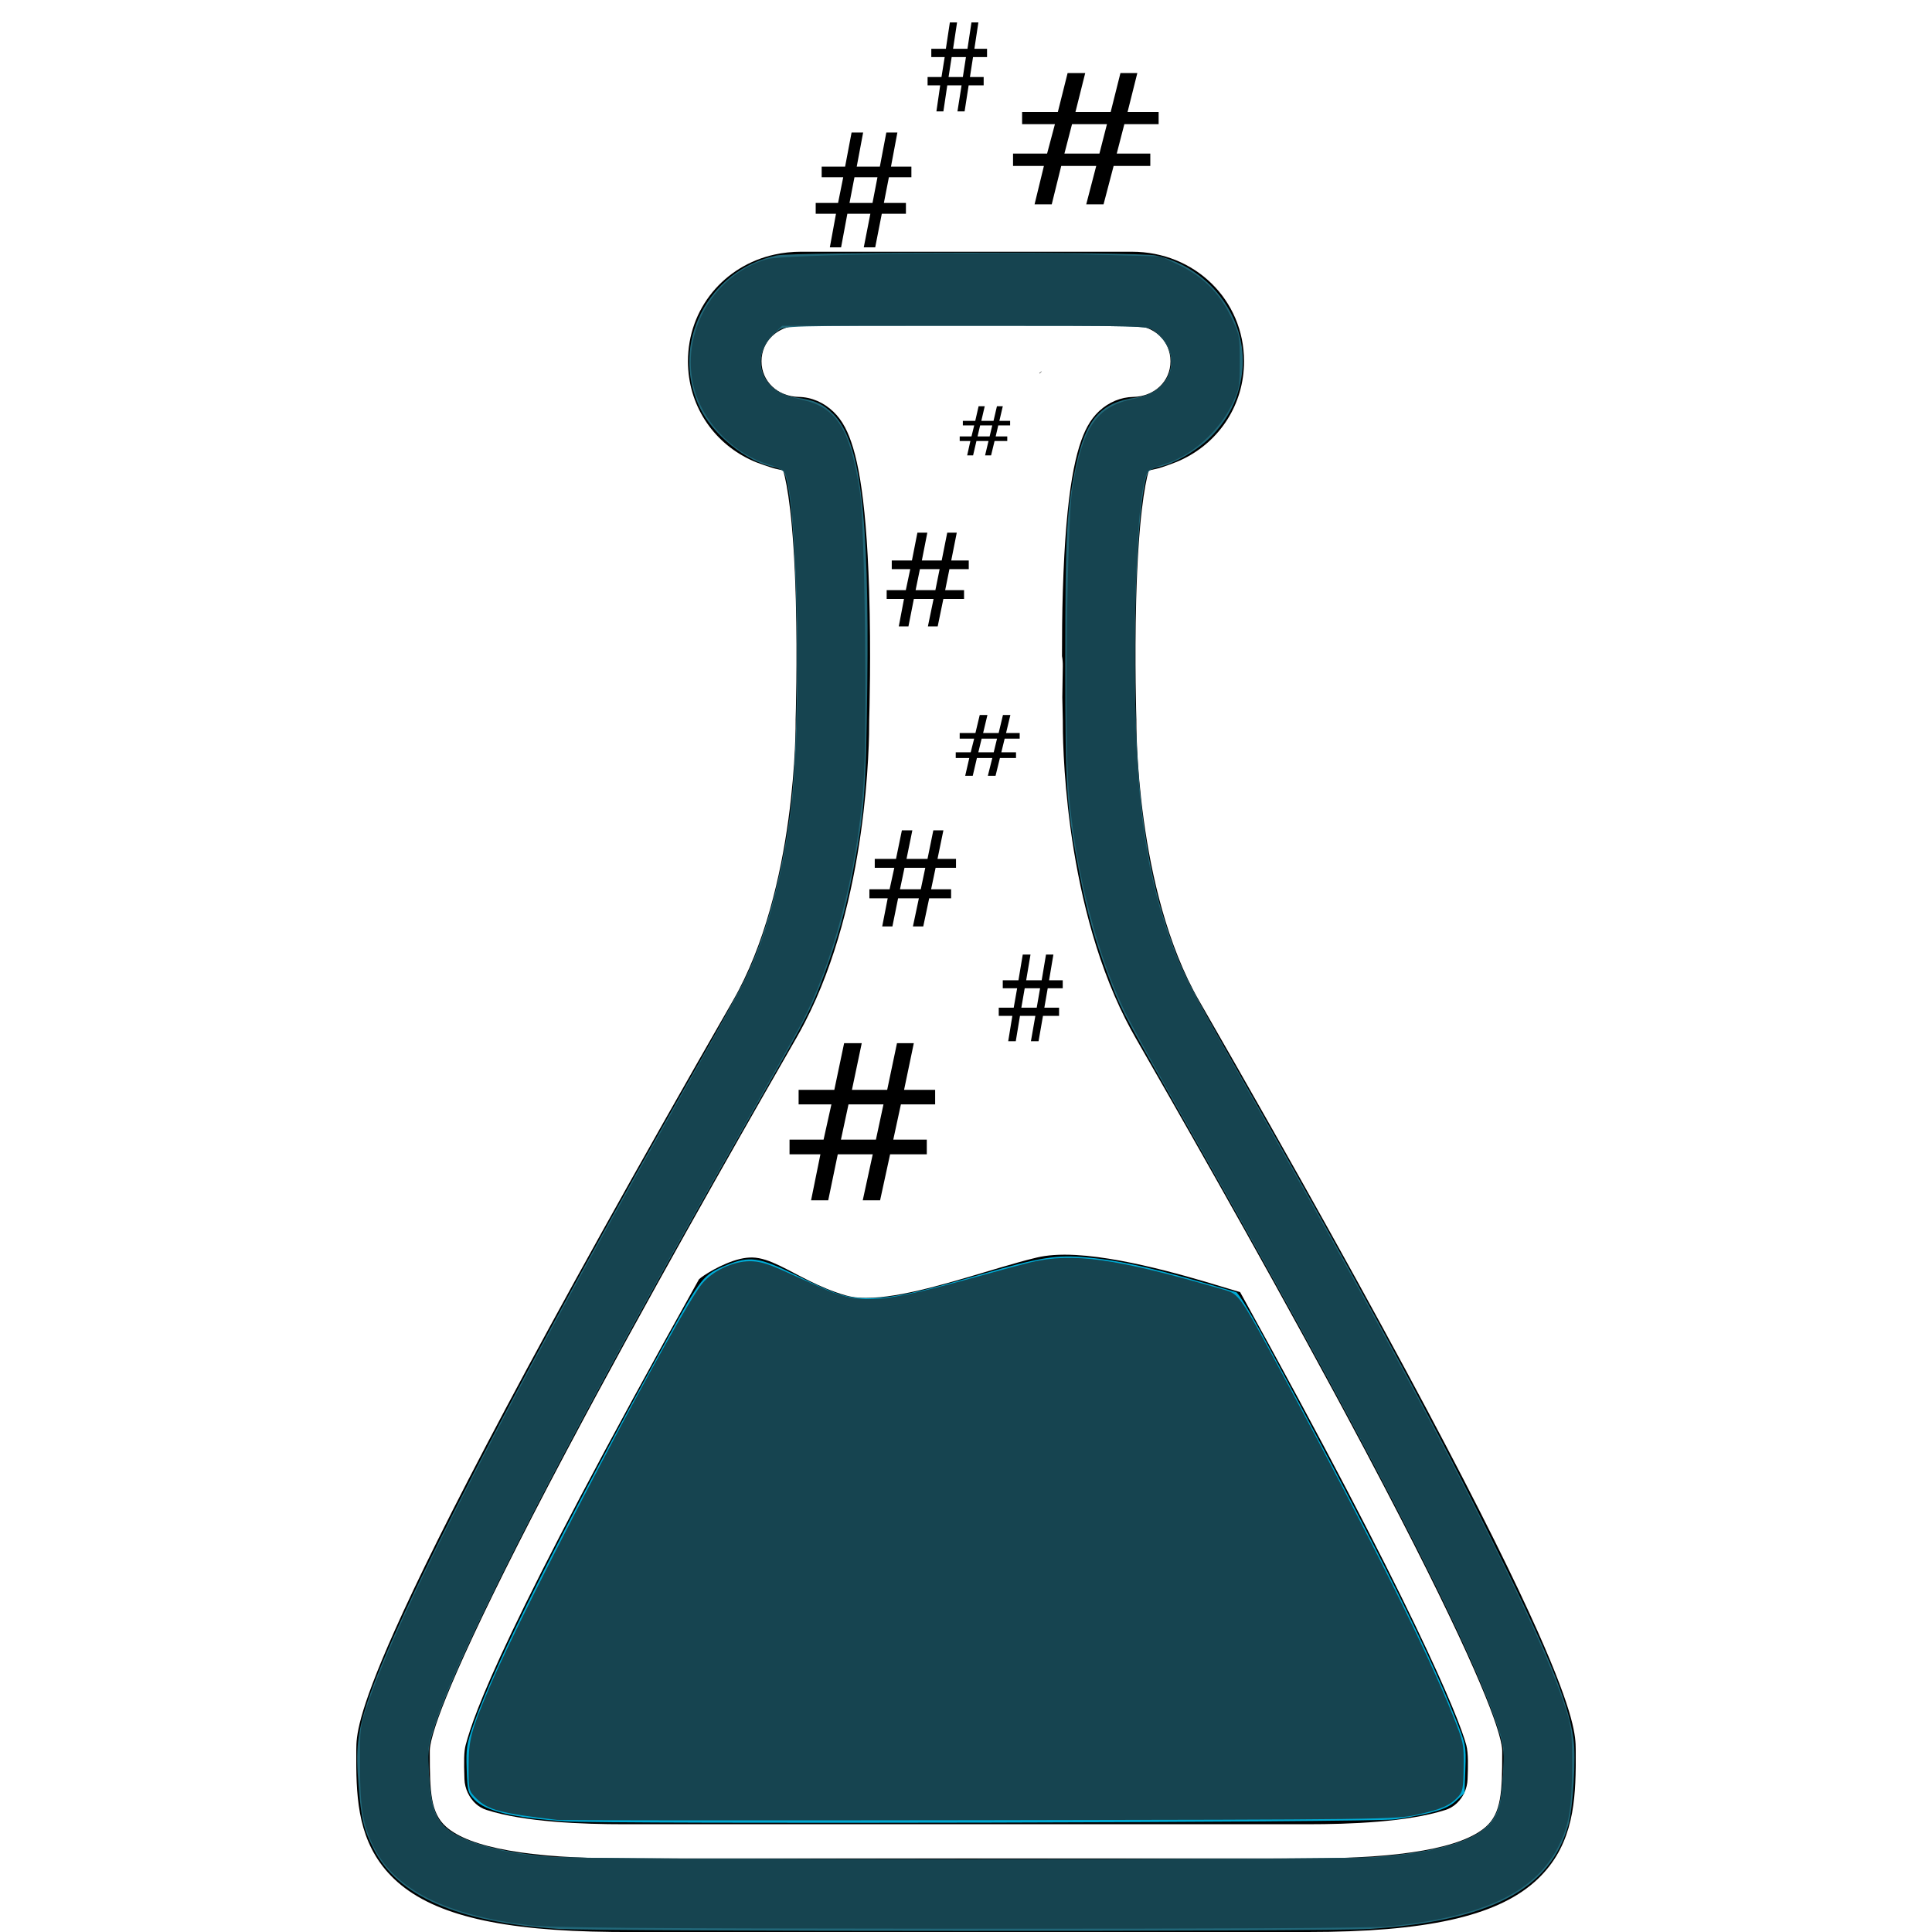
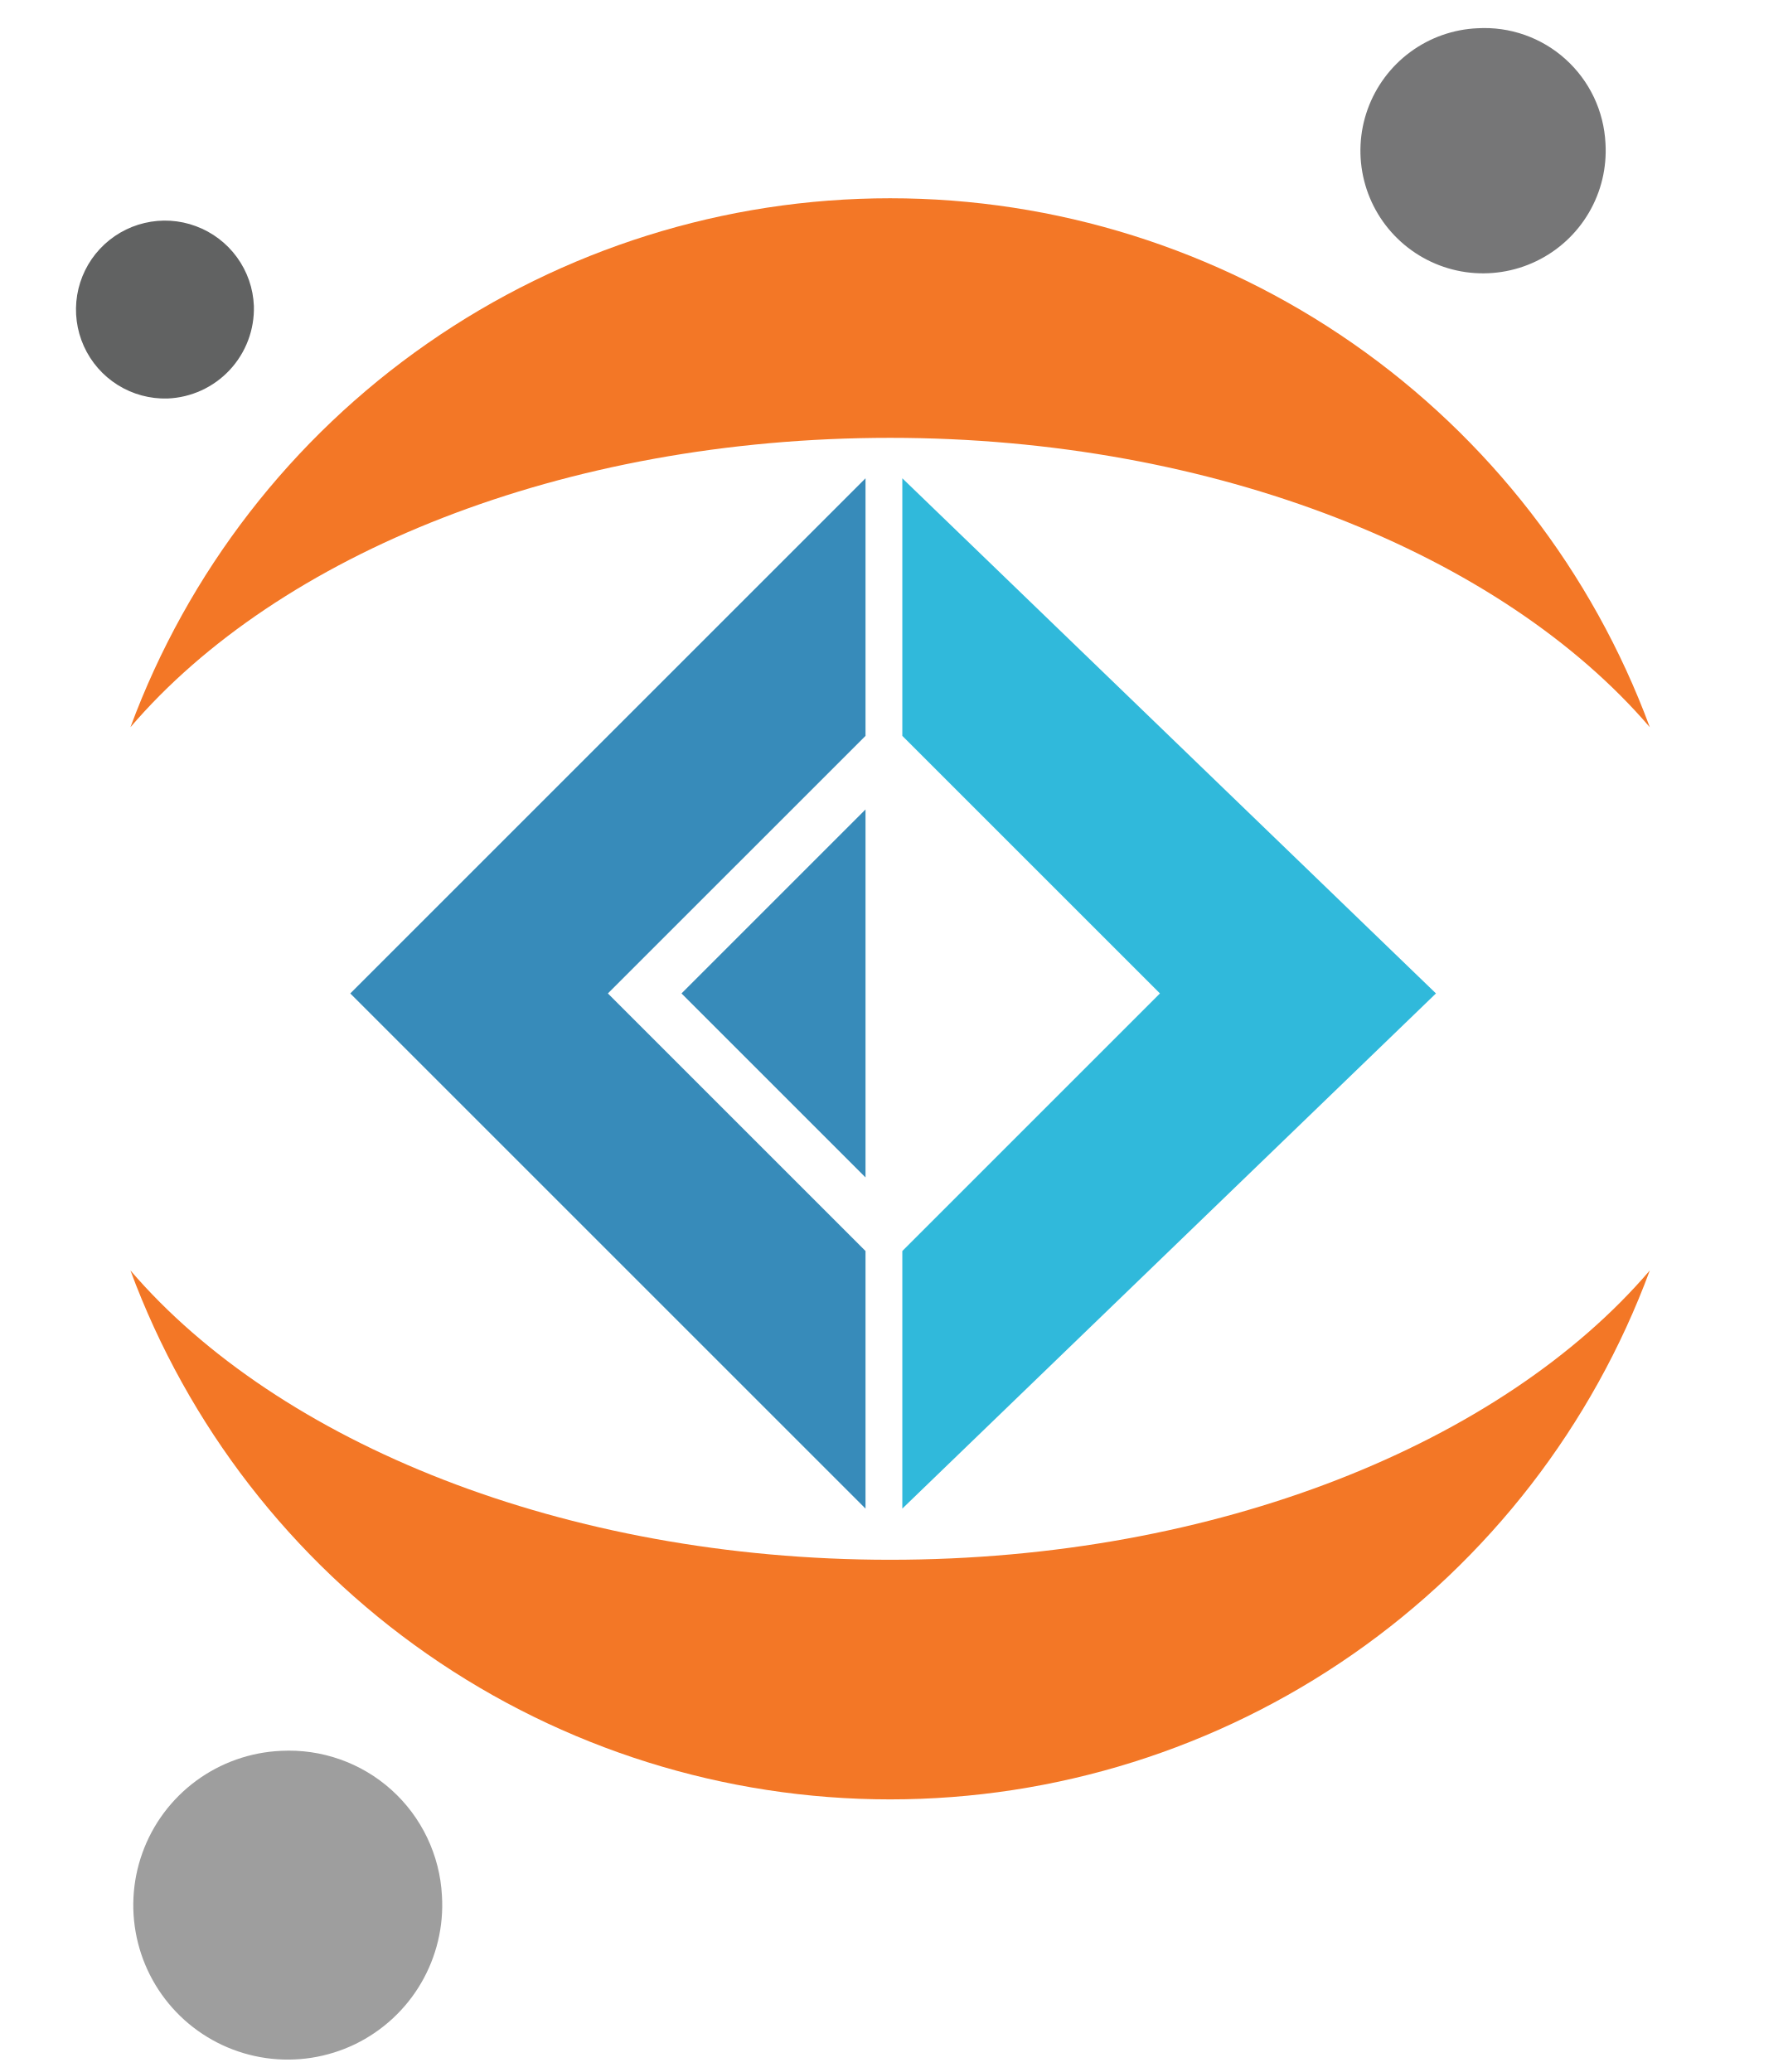
- <svg xmlns="http://www.w3.org/2000/svg" version="1.1" x="0" y="0" width="256" height="256" viewBox="0 0 303.278 480.459" id="svg3745">
-   <defs id="defs3749" />
-   <g id="Layer_2">
-     <path id="path62022" d="m 110.623,62.598 c -2.202,0 -4.57,0.245 -6.607,0.709 -12.47,2.73 -21.523,13.412 -21.523,26.541 0,10.846 6.192,20.032 15.389,24.412 1.103,0.543 2.398,1.034 3.588,1.428 1.153,0.383 2.386,0.833 3.609,1.064 0.364,0.082 0.732,0.159 1.102,0.229 1.002,3.525 2.605,12.167 3.137,32.236 0.405,15.27 -0.039,29.344 -0.047,29.549 l -0.006,0.221 0.002,0.219 c 0.006,0.414 0.424,41.779 -15.596,69.664 -49.65,86.427 -73.127,132.042 -84.123,156.66 -9.411,21.085 -9.503,26.431 -9.533,29.434 l -0.006,0.668 c -0.01,1.113 -0.009,2.213 0,3.314 0.002,0.225 0.003,0.478 0.006,0.705 0.125,9.874 1.185,20.382 10.268,28.389 9.384,8.27 25.893,12.132 53.244,12.402 1.037,0.011 2.215,0.018 3.285,0.018 H 236.59 c 29.25,0 46.663,-3.834 56.404,-12.42 9.09,-8.012 10.146,-18.532 10.27,-28.412 0.003,-0.222 0.006,-0.471 0.008,-0.693 0.009,-1.096 0.009,-2.194 -0.002,-3.303 l -0.006,-0.672 c -0.03,-3 -0.126,-8.337 -9.506,-29.363 -10.983,-24.603 -34.457,-70.222 -84.152,-156.727 -15.939,-27.747 -15.6,-69.14 -15.594,-69.654 l 0.002,-0.223 -0.008,-0.219 c -0.005,-0.158 -0.453,-14.259 -0.047,-29.557 0.531,-20.044 2.131,-28.684 3.131,-32.215 0.555,-0.106 1.101,-0.226 1.645,-0.357 1.193,-0.25 2.395,-0.714 3.521,-1.109 1.153,-0.404 2.413,-0.904 3.484,-1.449 9.005,-4.44 15.043,-13.529 15.043,-24.238 0,-15.281 -12.253,-27.25 -27.896,-27.25 z m 6.773,18.293 h 75.492 c 5.469,0 9.604,3.856 9.604,8.957 0,4.98 -3.976,8.756 -9.268,8.857 -3.075,0.063 -6.04,1.294 -8.404,3.473 -0.097,0.089 -0.193,0.18 -0.287,0.273 -0.912,0.893 -1.819,2.01 -2.676,3.572 -2.877,5.283 -5.356,15.699 -6.131,40.814 -0.182,5.876 -0.219,11.353 -0.215,16.311 0.141,0.777 0.215,1.633 0.199,2.574 -0.042,2.566 -0.073,5.137 -0.119,7.709 0.047,2.632 0.096,4.739 0.119,5.529 0.003,0.076 0.005,0.151 0.006,0.207 -0.033,3.719 -0.003,43.419 15.594,74.287 0.8,1.585 1.645,3.155 2.535,4.705 8.278,14.409 29.393,51.175 49.398,88.223 1.034,1.915 2.066,3.83 3.092,5.746 26.426,49.27 35.196,70.211 37.637,78.412 0.075,0.239 0.144,0.498 0.209,0.715 0.637,2.218 0.792,3.407 0.803,4.037 v 0.678 c -0.002,9.654 -0.205,14.927 -4.086,18.346 -5.907,5.207 -20.748,7.841 -44.203,7.85 H 66.578 c -23.454,-0.009 -38.292,-2.643 -44.199,-7.85 -3.882,-3.421 -4.084,-8.695 -4.086,-18.352 v -0.672 c 0.009,-0.613 0.156,-1.755 0.752,-3.861 0.067,-0.231 0.141,-0.505 0.219,-0.762 2.395,-8.124 11.12,-29.03 37.686,-78.559 0.94,-1.755 1.884,-3.511 2.832,-5.266 20.095,-37.236 41.364,-74.265 49.668,-88.721 0.72,-1.255 1.413,-2.524 2.074,-3.803 15.804,-30.537 16.065,-70.227 16.037,-74.963 -0.001,-0.072 0,-0.145 0,-0.201 0.06,-1.981 0.475,-16.563 -0.012,-32.32 -0.762,-24.71 -3.174,-35.186 -5.988,-40.547 -0.904,-1.708 -1.866,-2.9 -2.832,-3.842 -2.407,-2.345 -5.478,-3.68 -8.674,-3.742 -5.294,-0.1 -9.27,-3.877 -9.27,-8.859 0,-4.998 3.994,-8.789 9.311,-8.885 0.086,-0.047 7.193,-0.072 7.301,-0.072 z" />
-     <path id="path63310" d="m 170.496,92.309 c -0.005,-0.037 -0.326,0.232 -0.631,0.518 0.036,0.016 0.074,0.026 0.109,0.045 0.193,-0.197 0.421,-0.427 0.469,-0.482 0.038,-0.045 0.054,-0.071 0.053,-0.08 z" />
-     <path d="m 85.245,318.126 c 0.914,-0.871 5.692,-3.962 10.189,-5.043 1.054,-0.253 2.113,-0.386 3.123,-0.362 2.093,0.049 4.32,0.867 6.768,2.043 4.482,2.149 9.751,5.484 16.453,7.398 1.903,0.545 4.201,0.697 6.786,0.558 8.994,-0.478 21.365,-4.485 31.834,-7.568 3.158,-0.93 6.142,-1.775 8.807,-2.413 1.317,-0.316 2.756,-0.522 4.285,-0.63 1.695,-0.12 3.534,-0.117 5.476,-0.011 13.868,0.773 32.369,6.71 39.533,8.843 0.491,0.146 0.927,0.274 1.306,0.381 42.786,77.339 54.35,105.563 56.259,112.692 0.534,1.994 0.418,5.568 0.326,7.951 -0.009,0.19 -0.014,0.375 -0.02,0.555 -0.089,2.214 -1.05,4.355 -2.561,5.8 -0.096,0.086 -0.195,0.196 -0.296,0.277 -0.738,0.662 -1.633,1.187 -2.634,1.507 -9.465,3.032 -23.802,3.557 -34.291,3.557 h -169.9 c -10.466,0 -24.822,-0.523 -34.29,-3.556 -0.993,-0.318 -1.879,-0.84 -2.615,-1.493 -1.695,-1.506 -2.789,-3.823 -2.871,-6.151 -0.158,-4.565 -0.122,-6.896 0.298,-8.486 2.133,-7.947 9.212,-28.539 58.035,-115.85" id="path62240" style="fill:#000000" />
-     <text xml:space="preserve" style="font-style:normal;font-weight:normal;font-size:57.697px;line-height:1.25;font-family:sans-serif;letter-spacing:0px;word-spacing:0px;fill:#000000;fill-opacity:1;stroke:none;stroke-width:1.442" x="100.761" y="314.731" id="text3959" transform="scale(1.054366,0.9484373)">
-       <tspan id="tspan3957" x="100.761" y="314.731" style="stroke-width:1.442">#</tspan>
-     </text>
-     <text xml:space="preserve" style="font-style:normal;font-weight:normal;font-size:28.412px;line-height:1.25;font-family:sans-serif;letter-spacing:0px;word-spacing:0px;fill:#000000;fill-opacity:1;stroke:none;stroke-width:0.71" x="169.055" y="243.718" id="text3959-2" transform="scale(0.9412406,1.062428)">
-       <tspan id="tspan3957-9" x="169.055" y="243.718" style="stroke-width:0.71">#</tspan>
-     </text>
-     <text xml:space="preserve" style="font-style:normal;font-weight:normal;font-size:34.807px;line-height:1.25;font-family:sans-serif;letter-spacing:0px;word-spacing:0px;fill:#000000;fill-opacity:1;stroke:none;stroke-width:0.87" x="121.789" y="239.689" id="text3959-8" transform="scale(1.040358,0.9612073)">
-       <tspan id="tspan3957-57" x="121.789" y="239.689" style="stroke-width:0.87">#</tspan>
-     </text>
-     <text xml:space="preserve" style="font-style:normal;font-weight:normal;font-size:40px;line-height:1.25;font-family:sans-serif;letter-spacing:0px;word-spacing:0px;fill:#000000;fill-opacity:1;stroke:none" x="113.262" y="61.517" id="text3959-5">
-       <tspan id="tspan3957-51" x="113.262" y="61.517">#</tspan>
-     </text>
-     <text xml:space="preserve" style="font-style:normal;font-weight:normal;font-size:52.741px;line-height:1.25;font-family:sans-serif;letter-spacing:0px;word-spacing:0px;fill:#000000;fill-opacity:1;stroke:none;stroke-width:1.319" x="140.295" y="58.61" id="text3959-68" transform="scale(1.153436,0.866975)">
-       <tspan id="tspan3957-1" x="140.295" y="58.61" style="stroke-width:1.319">#</tspan>
-     </text>
-     <text xml:space="preserve" style="font-style:normal;font-weight:normal;font-size:27.756px;line-height:1.25;font-family:sans-serif;letter-spacing:0px;word-spacing:0px;fill:#000000;fill-opacity:1;stroke:none;stroke-width:0.694" x="158.024" y="24.799" id="text3959-7" transform="scale(0.8952517,1.117004)">
-       <tspan id="tspan3957-4" x="158.024" y="24.799" style="stroke-width:0.694">#</tspan>
-     </text>
-     <text xml:space="preserve" style="font-style:normal;font-weight:normal;font-size:23.804px;line-height:1.25;font-family:sans-serif;letter-spacing:0px;word-spacing:0px;fill:#000000;fill-opacity:1;stroke:none;stroke-width:0.595" x="132.112" y="216.742" id="text3959-54" transform="scale(1.123425,0.8901353)">
-       <tspan id="tspan3957-0" x="132.112" y="216.742" style="stroke-width:0.595">#</tspan>
-     </text>
-     <text xml:space="preserve" style="font-style:normal;font-weight:normal;font-size:33.468px;line-height:1.25;font-family:sans-serif;letter-spacing:0px;word-spacing:0px;fill:#000000;fill-opacity:1;stroke:none;stroke-width:0.837" x="127.801" y="159.721" id="text3959-54-0" transform="scale(1.025398,0.9752314)">
-       <tspan id="tspan3957-0-4" x="127.801" y="159.721" style="stroke-width:0.837">#</tspan>
-     </text>
-     <text xml:space="preserve" style="font-style:normal;font-weight:normal;font-size:18.977px;line-height:1.25;font-family:sans-serif;letter-spacing:0px;word-spacing:0px;fill:#000000;fill-opacity:1;stroke:none;stroke-width:0.474" x="134.758" y="125.683" id="text3959-8-5" transform="scale(1.109788,0.9010727)">
-       <tspan id="tspan3957-57-4" x="134.758" y="125.683" style="stroke-width:0.474">#</tspan>
-     </text>
-     <path style="fill:#00aad4;stroke-width:0.595" d="m 51.864,452.929 c -12.713,-0.879 -19.762,-2.56 -22.437,-5.35 -1.675,-1.747 -1.777,-2.146 -1.96,-7.603 -0.175,-5.229 -0.018,-6.253 1.701,-11.112 5.513,-15.58 22.157,-48.726 48.025,-95.641 8.66,-15.706 9.059,-16.204 14.919,-18.614 5.652,-2.325 8.105,-1.98 17.037,2.399 10.338,5.068 12.73,5.834 18.193,5.826 5.983,-0.008 11.733,-1.218 27.829,-5.855 15.27,-4.399 18.886,-4.976 26.681,-4.26 8.682,0.798 17.014,2.742 36.979,8.626 0.491,0.145 3.3,4.707 6.244,10.139 26.632,49.148 41.008,77.667 48.137,95.491 2.793,6.982 2.811,7.074 2.609,12.98 l -0.203,5.948 -2.16,1.978 c -2.244,2.055 -5.582,3.065 -15.084,4.562 -4.94,0.778 -195.795,1.226 -206.511,0.485 z" id="path4063" />
-     <path style="fill:#216778;stroke-width:0.595" d="M 50.178,479.679 C 25.123,477.992 10.247,471.529 4.305,459.749 1.805,454.793 1.27,452.518 0.557,443.831 -0.155,435.147 0.293,430.911 2.707,423.477 9.736,401.837 40.771,342.006 85.806,263.273 c 4.579,-8.006 9.495,-16.958 10.925,-19.895 4.978,-10.229 9.104,-25.379 11.183,-41.067 2.916,-22.006 1.904,-78.148 -1.528,-84.814 -0.275,-0.534 -1.425,-1.145 -2.556,-1.357 -6.759,-1.268 -15.239,-8.096 -18.429,-14.838 -7.427,-15.7 1.942,-34.187 19.144,-37.774 4.375,-0.912 89.803,-0.914 94.19,-0.002 14.065,2.924 23.741,16.672 21.389,30.391 -0.954,5.566 -3.119,9.916 -7.044,14.155 -3.389,3.661 -9.539,7.301 -13.63,8.068 -1.131,0.212 -2.281,0.823 -2.556,1.357 -2.381,4.623 -3.937,36.293 -3.042,61.921 0.797,22.835 3.247,38.4 8.396,53.334 3.006,8.718 4.831,12.307 17.886,35.18 26.396,46.248 45.766,81.918 60.751,111.876 15.118,30.224 20.528,43.271 21.833,52.659 0.649,4.67 -0.106,17.15 -1.293,21.372 -4.519,16.068 -19.298,23.807 -49.385,25.861 -9.945,0.679 -191.743,0.661 -201.86,-0.02 z M 253.023,461.835 c 14.617,-1.089 24.242,-3.697 28.179,-7.633 2.694,-2.694 3.504,-5.312 4.005,-12.948 0.34,-5.193 0.218,-6.552 -0.936,-10.372 -6.208,-20.558 -34.337,-74.945 -82.39,-159.297 -11.514,-20.212 -11.948,-21.059 -15.062,-29.434 -3.228,-8.682 -5.083,-15.294 -6.893,-24.576 -3.363,-17.25 -3.591,-20.614 -3.601,-53.32 -0.01,-31.462 0.326,-37.54 2.684,-48.576 2.446,-11.452 6.16,-15.628 14.954,-16.815 9.171,-1.238 11.8,-11.123 4.423,-16.631 -1.625,-1.213 -2.119,-1.226 -46.747,-1.226 -44.834,0 -45.115,0.007 -46.783,1.244 -7.383,5.47 -4.724,15.374 4.46,16.613 4.708,0.635 6.734,1.525 9.277,4.072 6.772,6.783 9.007,24.59 8.493,67.658 -0.318,26.619 -0.7,31.426 -3.733,46.983 -1.81,9.282 -3.665,15.895 -6.893,24.575 -3.145,8.455 -4.179,10.475 -15.472,30.213 -45.775,80.011 -75.81,138.086 -81.978,158.513 -1.157,3.831 -1.276,5.171 -0.932,10.492 0.497,7.694 1.609,11.045 4.436,13.377 4.198,3.463 14.06,6.097 26.319,7.031 10.032,0.764 194.015,0.817 204.191,0.058 z" id="path4065" />
-     <path style="fill:#164450;stroke-width:0.595" d="m 49.958,452.579 c -13.931,-1.609 -17.237,-2.48 -20.037,-5.28 -1.964,-1.964 -1.964,-1.965 -1.964,-7.988 0,-6.705 0.51,-8.659 5.084,-19.459 8.82,-20.826 47.49,-94.225 53.09,-100.767 2.688,-3.14 7.615,-5.422 11.741,-5.439 2.207,-0.009 4.328,0.571 7.879,2.154 2.672,1.191 6.962,3.105 9.532,4.252 10.207,4.556 14.609,4.236 40.519,-2.949 5.069,-1.406 10.421,-2.84 11.893,-3.187 10.579,-2.496 21.235,-0.991 47.928,6.769 4.044,1.176 3.928,1.006 15.83,23.147 21.216,39.468 35.054,67.217 41.194,82.606 2.756,6.906 2.826,7.241 2.747,13.049 -0.073,5.291 -0.232,6.121 -1.415,7.388 -1.993,2.134 -4.234,3.106 -10.203,4.426 -5.276,1.166 -7.779,1.197 -108.568,1.356 -56.742,0.089 -104.104,0.054 -105.249,-0.078 z" id="path4067" />
-     <path style="fill:#164450;stroke-width:0.595" d="M 42.935,478.763 C 22.374,476.273 9.783,469.974 4.491,459.532 1.689,454.001 0.978,449.947 0.938,439.27 0.901,429.477 0.905,429.446 3.073,423.19 10.859,400.719 36.287,351.314 78.502,276.639 c 16.527,-29.236 19.475,-34.838 22,-41.803 4.032,-11.124 7.197,-26.218 8.263,-39.405 2.135,-26.41 0.679,-74.54 -2.366,-78.21 -0.355,-0.428 -2.029,-1.182 -3.718,-1.674 -8.058,-2.349 -15.511,-9.508 -18.195,-17.475 -4.645,-13.788 3.596,-29.5 17.634,-33.621 3.957,-1.162 54.072,-1.883 80.44,-1.157 l 17.542,0.483 4.499,2.141 c 5.931,2.823 10.139,7.028 12.976,12.969 2.065,4.325 2.148,4.752 2.148,11.04 0,6.11 -0.124,6.803 -1.882,10.513 -3.279,6.922 -10.319,13.097 -17.217,15.102 -1.705,0.496 -3.366,1.223 -3.692,1.617 -1.994,2.409 -3.294,20.286 -3.318,45.61 -0.032,34.091 2.174,52.154 8.617,70.548 2.675,7.637 6.28,14.531 23.71,45.347 41.738,73.792 68.234,125.57 74.742,146.06 1.567,4.934 1.691,6.016 1.664,14.547 -0.033,10.37 -0.762,14.694 -3.345,19.821 -5.829,11.571 -18.812,17.665 -42.624,20.008 -3.939,0.387 -42.294,0.583 -106.438,0.542 C 69.028,479.589 48.362,479.42 42.935,478.763 Z M 254.51,461.853 c 18.614,-1.597 27.669,-5.345 29.74,-12.309 0.367,-1.235 0.816,-5.19 0.998,-8.787 0.311,-6.163 0.226,-6.85 -1.471,-11.893 -7.171,-21.311 -33.828,-72.873 -77.621,-150.143 -6.209,-10.956 -12.666,-22.596 -14.348,-25.866 -7.331,-14.256 -13.128,-36.61 -14.664,-56.542 -1.027,-13.331 -0.372,-66.629 0.916,-74.518 2.554,-15.646 5.947,-20.684 15.218,-22.597 4.096,-0.845 6.784,-2.447 8.313,-4.955 2.373,-3.892 1.061,-8.858 -3.169,-11.992 -1.669,-1.237 -1.945,-1.244 -47.085,-1.244 h -45.406 l -1.876,1.784 c -3.719,3.537 -4.599,7.792 -2.368,11.452 1.598,2.621 4.132,4.046 9.195,5.173 8.604,1.914 11.934,7.227 14.363,22.918 1.245,8.039 1.877,59.516 0.896,72.957 -1.577,21.613 -7.595,44.505 -15.68,59.645 -1.659,3.107 -7.961,14.345 -14.004,24.974 -26.008,45.744 -44.402,79.73 -58.894,108.817 -10.419,20.912 -15.068,31.243 -18.061,40.137 -1.697,5.043 -1.782,5.729 -1.471,11.893 0.391,7.756 1.071,10.356 3.401,13.01 3.46,3.94 13.792,7.115 26.09,8.017 10.197,0.748 198.344,0.811 206.987,0.069 z" id="path4069" />
+ <svg xmlns="http://www.w3.org/2000/svg" xmlns:xlink="http://www.w3.org/1999/xlink" id="svg96" version="2.0" viewBox="0 0 44 51" height="51" width="44">
+   <g transform="translate(-1640,-2453)" id="g75" style="mix-blend-mode:normal">
+     <g id="g53" style="mix-blend-mode:normal">
+       <g id="path16 fill" style="mix-blend-mode:normal">
+         <use xlink:href="#path7_fill" transform="translate(1673.48,2453.69)" fill="#767677" style="mix-blend-mode:normal" id="use50" x="0" y="0" width="100%" height="100%" />
+       </g>
+     </g>
+     <g id="g58" style="mix-blend-mode:normal">
+       <g id="path17 fill" style="mix-blend-mode:normal">
+         <use xlink:href="#path8_fill" transform="translate(1643.21,2484.27)" fill="#f37726" style="mix-blend-mode:normal" id="use55" x="0" y="0" width="100%" height="100%" />
+       </g>
+     </g>
+     <g id="g63" style="mix-blend-mode:normal">
+       <g id="path18 fill" style="mix-blend-mode:normal">
+         <use xlink:href="#path9_fill" transform="translate(1643.21,2457.88)" fill="#f37726" style="mix-blend-mode:normal" id="use60" x="0" y="0" width="100%" height="100%" />
+       </g>
+     </g>
+     <g id="g68" style="mix-blend-mode:normal">
+       <g id="path19 fill" style="mix-blend-mode:normal">
+         <use xlink:href="#path10_fill" transform="translate(1643.28,2496.09)" fill="#9e9e9e" style="mix-blend-mode:normal" id="use65" x="0" y="0" width="100%" height="100%" />
+       </g>
+     </g>
+     <g id="g73" style="mix-blend-mode:normal">
+       <g id="path20 fill" style="mix-blend-mode:normal">
+         <use xlink:href="#path11_fill" transform="translate(1641.87,2458.43)" fill="#616262" style="mix-blend-mode:normal" id="use70" x="0" y="0" width="100%" height="100%" />
+       </g>
+     </g>
+   </g>
+   <defs id="defs94">
+     <path d="M 1.745 5.475C 1.745 7.033 1.62 7.541 1.3 7.915C 0.943 8.236 0.48 8.414 0 8.413L 0.125 9.304C 0.869 9.314 1.591 9.051 2.155 8.565C 2.458 8.195 2.683 7.768 2.818 7.309C 2.953 6.85 2.993 6.369 2.938 5.894L 2.938 0L 1.745 0L 1.745 5.44L 1.745 5.475Z" id="path0_fill" />
+     <path d="M 5.502 4.763C 5.502 5.431 5.502 6.027 5.555 6.544L 4.496 6.544L 4.425 5.484C 4.203 5.859 3.886 6.169 3.506 6.381C 3.126 6.594 2.697 6.702 2.261 6.695C 1.229 6.695 0 6.134 0 3.846L 0 0.045L 1.193 0.045L 1.193 3.606C 1.193 4.843 1.576 5.671 2.653 5.671C 2.875 5.674 3.095 5.632 3.3 5.548C 3.505 5.464 3.691 5.34 3.848 5.184C 4.005 5.027 4.129 4.84 4.213 4.635C 4.296 4.43 4.338 4.21 4.336 3.989L 4.336 0L 5.529 0L 5.529 4.727L 5.502 4.763Z" id="path1_fill" />
+     <path d="M 0.053 2.273C 0.053 1.445 0.053 0.768 0 0.154L 1.068 0.154L 1.122 1.267C 1.36 0.865 1.702 0.535 2.113 0.312C 2.524 0.089 2.988 -0.018 3.454 0.002C 5.039 0.002 6.232 1.329 6.232 3.305C 6.232 5.638 4.799 6.795 3.25 6.795C 2.853 6.813 2.459 6.728 2.105 6.549C 1.751 6.369 1.449 6.102 1.229 5.772L 1.229 5.772L 1.229 9.333L 0.053 9.333L 0.053 2.299L 0.053 2.273ZM 1.229 4.009C 1.232 4.17 1.25 4.331 1.282 4.489C 1.383 4.885 1.613 5.235 1.935 5.485C 2.258 5.735 2.655 5.87 3.063 5.869C 4.318 5.869 5.057 4.846 5.057 3.359C 5.057 2.059 4.362 0.946 3.107 0.946C 2.61 0.987 2.145 1.207 1.8 1.566C 1.454 1.925 1.251 2.398 1.229 2.896L 1.229 4.009Z" id="path2_fill" />
+     <path d="M 1.318 0.018L 2.751 3.855C 2.902 4.282 3.063 4.799 3.169 5.182C 3.294 4.79 3.428 4.291 3.588 3.828L 4.888 0.018L 6.143 0.018L 4.362 4.647C 3.472 6.873 2.929 8.022 2.11 8.716C 1.697 9.093 1.194 9.357 0.65 9.482L 0.356 8.485C 0.737 8.359 1.09 8.163 1.398 7.906C 1.832 7.552 2.177 7.1 2.404 6.588C 2.452 6.499 2.486 6.403 2.502 6.303C 2.492 6.196 2.465 6.091 2.422 5.992L 0 0L 1.3 0L 1.318 0.018Z" id="path3_fill" />
+     <path d="M 2.19 0L 2.19 1.87L 3.9 1.87L 3.9 2.76L 2.19 2.76L 2.19 6.268C 2.19 7.069 2.422 7.532 3.08 7.532C 3.314 7.536 3.548 7.509 3.775 7.452L 3.828 8.342C 3.488 8.46 3.129 8.514 2.769 8.502C 2.53 8.517 2.292 8.48 2.069 8.394C 1.846 8.308 1.644 8.175 1.478 8.004C 1.115 7.519 0.95 6.914 1.015 6.312L 1.015 2.751L 0 2.751L 0 1.861L 1.033 1.861L 1.033 0.276L 2.19 0Z" id="path4_fill" />
+     <path d="M 1.177 3.579C 1.153 3.881 1.195 4.185 1.299 4.469C 1.404 4.753 1.569 5.011 1.783 5.225C 1.997 5.44 2.256 5.605 2.54 5.709C 2.824 5.814 3.128 5.856 3.43 5.831C 4.04 5.845 4.647 5.73 5.21 5.493L 5.415 6.383C 4.724 6.668 3.981 6.805 3.234 6.784C 2.798 6.814 2.361 6.749 1.953 6.594C 1.545 6.439 1.175 6.198 0.869 5.887C 0.563 5.576 0.328 5.202 0.18 4.791C 0.031 4.381 -0.026 3.943 0.011 3.508C 0.011 1.549 1.177 0 3.082 0C 5.219 0 5.753 1.87 5.753 3.063C 5.765 3.246 5.765 3.431 5.753 3.615L 1.15 3.615L 1.177 3.579ZM 4.667 2.689C 4.701 2.451 4.684 2.208 4.617 1.977C 4.55 1.746 4.434 1.533 4.277 1.35C 4.12 1.168 3.926 1.022 3.707 0.921C 3.489 0.82 3.252 0.767 3.011 0.766C 2.522 0.801 2.064 1.018 1.726 1.374C 1.388 1.729 1.196 2.198 1.186 2.689L 4.667 2.689Z" id="path5_fill" />
+     <path d="M 0.053 2.192C 0.053 1.427 0.053 0.768 0 0.162L 1.068 0.162L 1.068 1.436L 1.122 1.436C 1.234 1.043 1.466 0.694 1.785 0.439C 2.104 0.184 2.494 0.034 2.902 0.011C 3.015 -0.004 3.128 -0.004 3.241 0.011L 3.241 1.124C 3.105 1.108 2.967 1.108 2.831 1.124C 2.427 1.14 2.042 1.302 1.749 1.58C 1.456 1.859 1.274 2.235 1.238 2.637C 1.204 2.82 1.186 3.004 1.184 3.189L 1.184 6.653L 0.009 6.653L 0.009 2.201L 0.053 2.192Z" id="path6_fill" />
+     <path d="M 6.031 2.836C 6.067 3.434 5.925 4.029 5.622 4.546C 5.319 5.063 4.869 5.478 4.329 5.738C 3.789 5.999 3.184 6.092 2.591 6.008C 1.998 5.923 1.443 5.663 0.998 5.262C 0.553 4.861 0.237 4.337 0.091 3.755C -0.055 3.174 -0.025 2.563 0.178 1.999C 0.381 1.435 0.747 0.944 1.229 0.589C 1.712 0.234 2.289 0.03 2.888 0.005C 3.28 -0.017 3.673 0.039 4.044 0.17C 4.415 0.301 4.756 0.503 5.048 0.767C 5.34 1.03 5.577 1.348 5.746 1.703C 5.914 2.058 6.011 2.443 6.031 2.836L 6.031 2.836Z" id="path7_fill" />
+     <path d="M 18.696 7.122C 10.684 7.122 3.641 4.247 0 0C 1.413 3.82 3.962 7.116 7.305 9.444C 10.647 11.772 14.623 13.02 18.696 13.02C 22.77 13.02 26.745 11.772 30.088 9.444C 33.43 7.116 35.98 3.82 37.392 4.0486e-13C 33.76 4.247 26.744 7.122 18.696 7.122Z" id="path8_fill" />
+     <path d="M 18.696 5.897C 26.709 5.897 33.751 8.773 37.392 13.02C 35.98 9.199 33.43 5.903 30.088 3.576C 26.745 1.248 22.77 4.0486e-13 18.696 0C 14.623 4.0486e-13 10.647 1.248 7.305 3.576C 3.962 5.903 1.413 9.199 0 13.02C 3.641 8.764 10.648 5.897 18.696 5.897Z" id="path9_fill" />
+     <path d="M 7.596 3.567C 7.643 4.32 7.464 5.07 7.083 5.722C 6.703 6.373 6.136 6.897 5.457 7.226C 4.777 7.554 4.015 7.673 3.268 7.567C 2.52 7.461 1.822 7.135 1.26 6.631C 0.699 6.126 0.3 5.466 0.116 4.734C -0.069 4.002 -0.032 3.232 0.223 2.521C 0.477 1.81 0.938 1.192 1.545 0.744C 2.153 0.296 2.88 0.039 3.634 0.005C 4.128 -0.021 4.622 0.05 5.089 0.215C 5.555 0.379 5.985 0.634 6.353 0.965C 6.721 1.296 7.02 1.696 7.233 2.142C 7.446 2.589 7.57 3.073 7.596 3.567L 7.596 3.567Z" id="path10_fill" />
+     <path d="M 2.251 4.379C 1.819 4.391 1.393 4.275 1.027 4.046C 0.661 3.817 0.371 3.484 0.194 3.091C 0.016 2.697 -0.041 2.259 0.029 1.833C 0.1 1.407 0.294 1.011 0.589 0.696C 0.884 0.38 1.266 0.158 1.686 0.059C 2.106 -0.041 2.546 -0.014 2.951 0.137C 3.356 0.287 3.708 0.553 3.962 0.903C 4.216 1.252 4.361 1.669 4.378 2.1C 4.395 2.684 4.181 3.25 3.783 3.677C 3.385 4.104 2.834 4.356 2.251 4.379Z" id="path11_fill" />
+   </defs>
+   <g transform="matrix(0.2264286,0,0,0.2264286,7.488343,10.18738)" id="g16">
+     <path d="M 5,63 61,7 V 35 L 33,63 61,91 v 28 z" style="fill:#378bba" id="path10" />
+     <path d="M 41,63 61,43 v 40 z" style="fill:#378bba" id="path12" />
+     <path d="M 123,63 65,7 V 35 L 93,63 65,91 v 28 z" style="fill:#30b9db" id="path14" />
  </g>
</svg>
